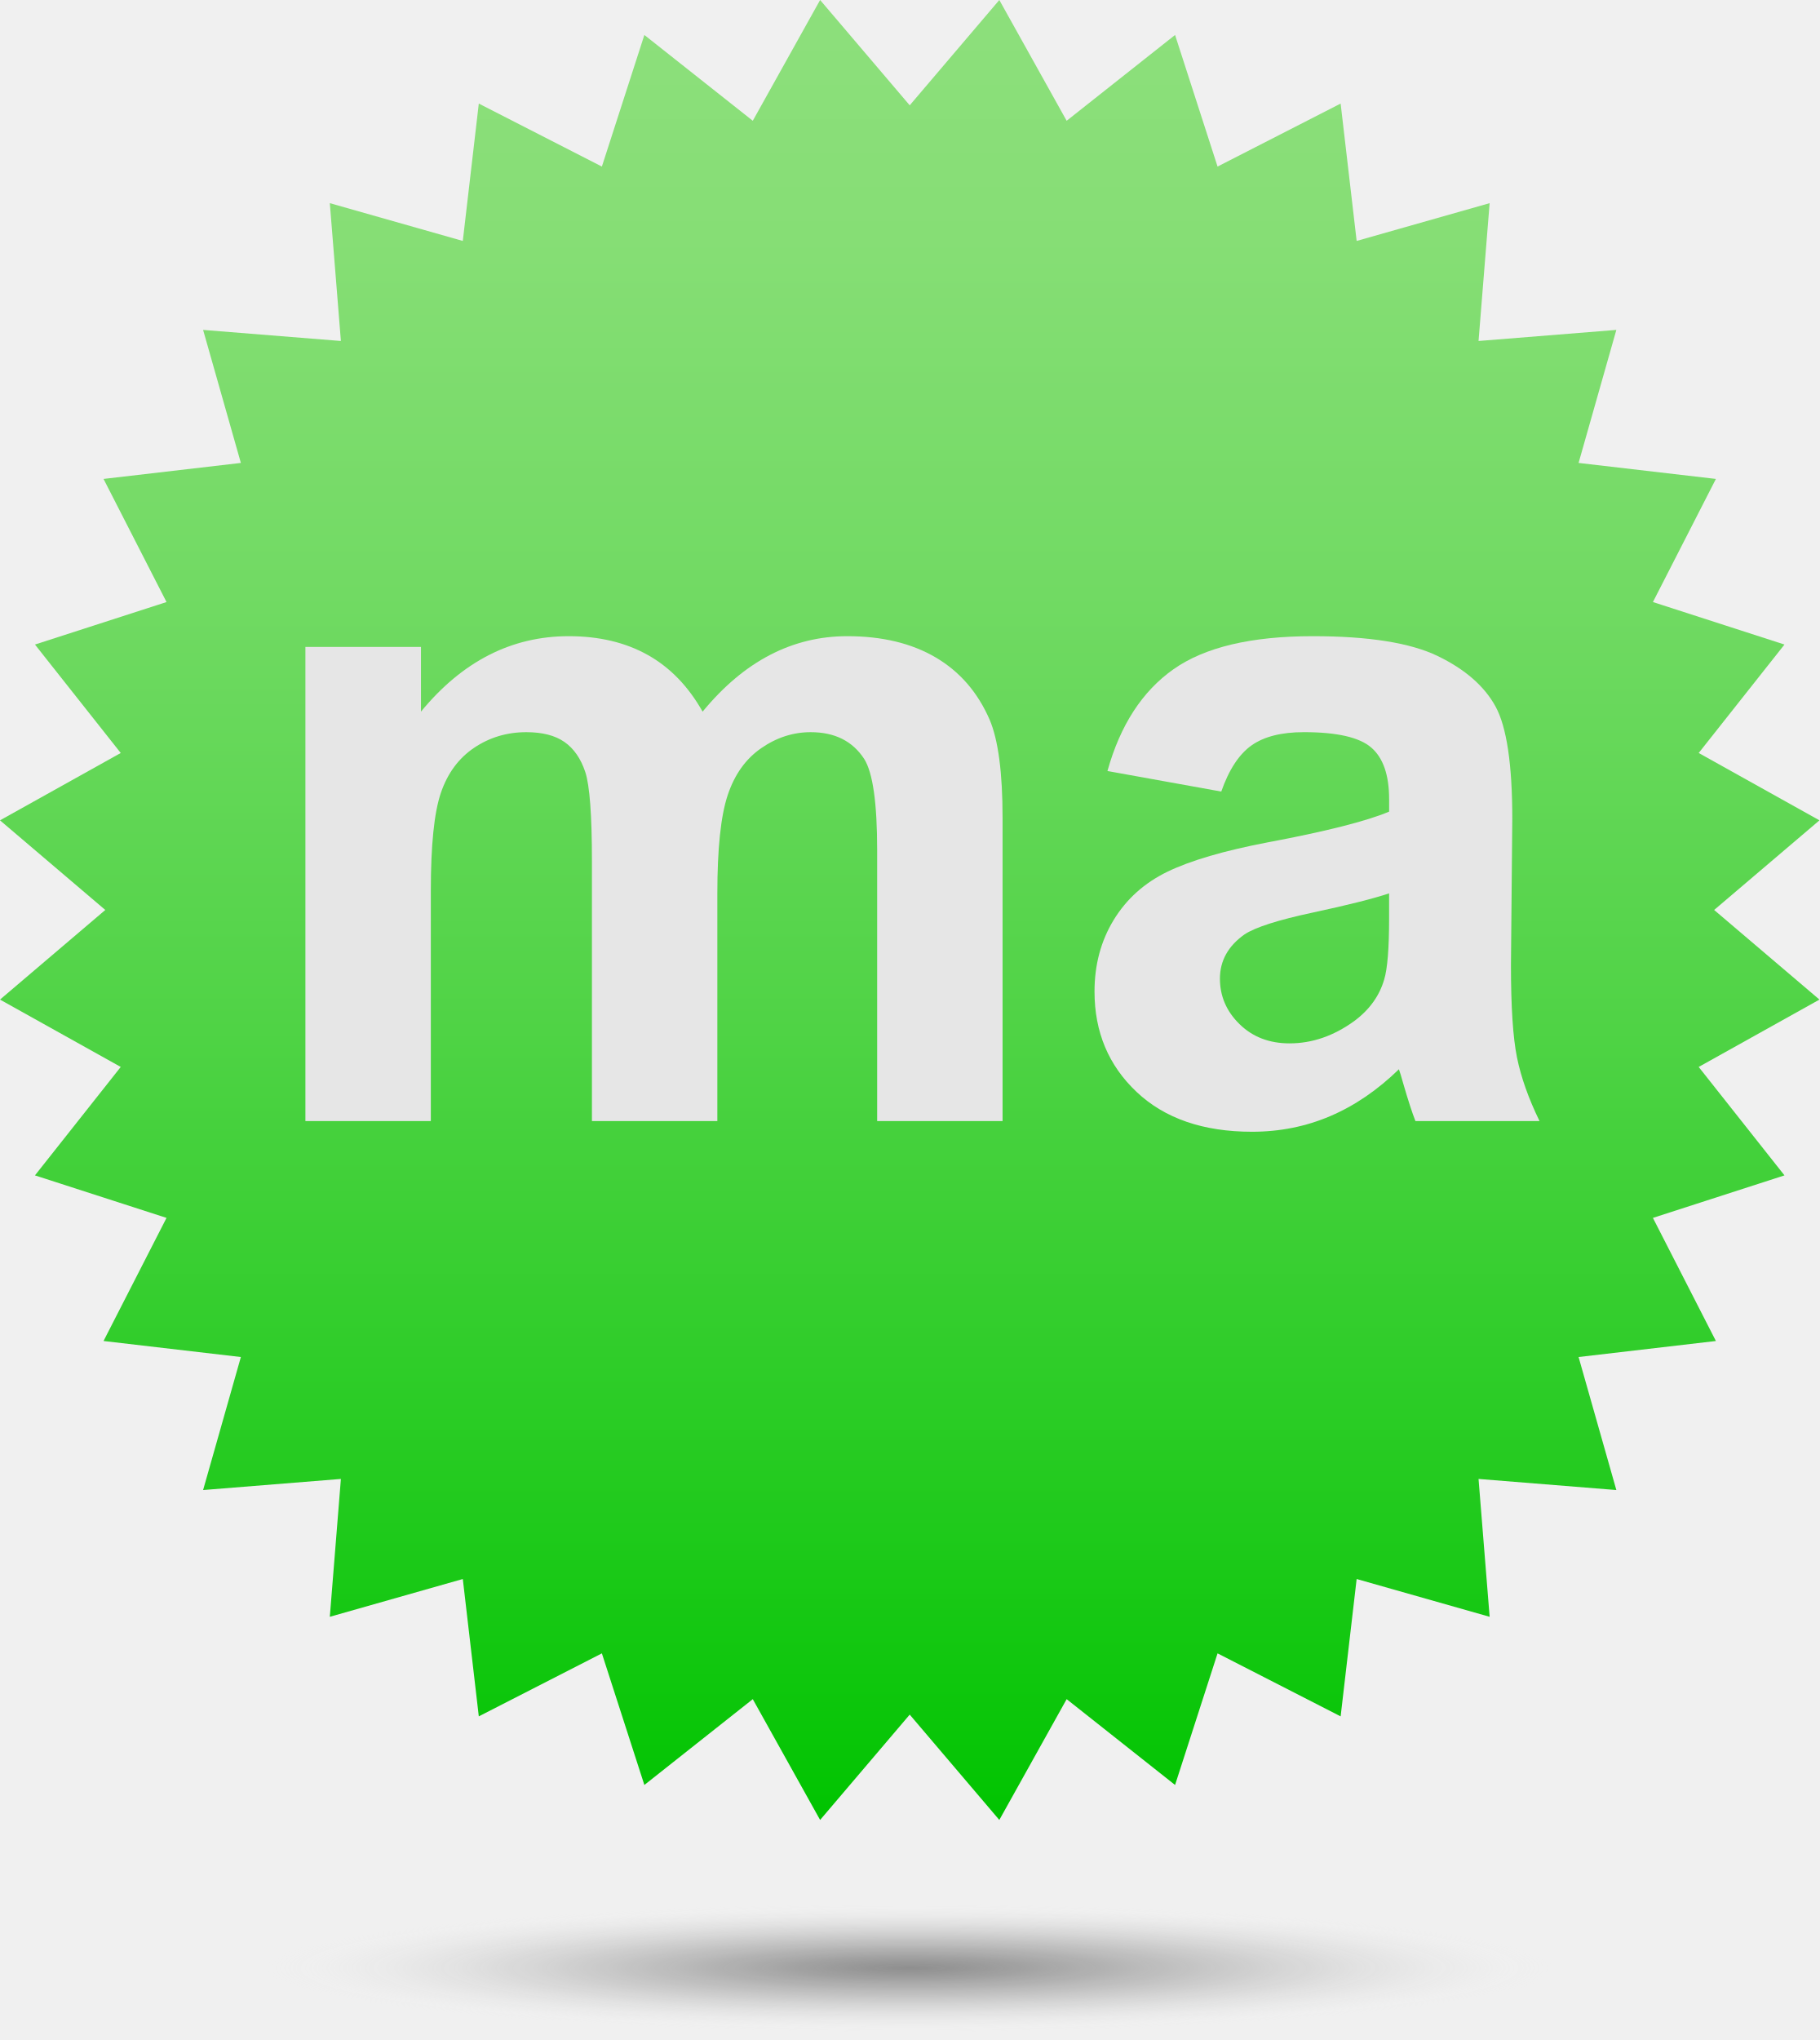
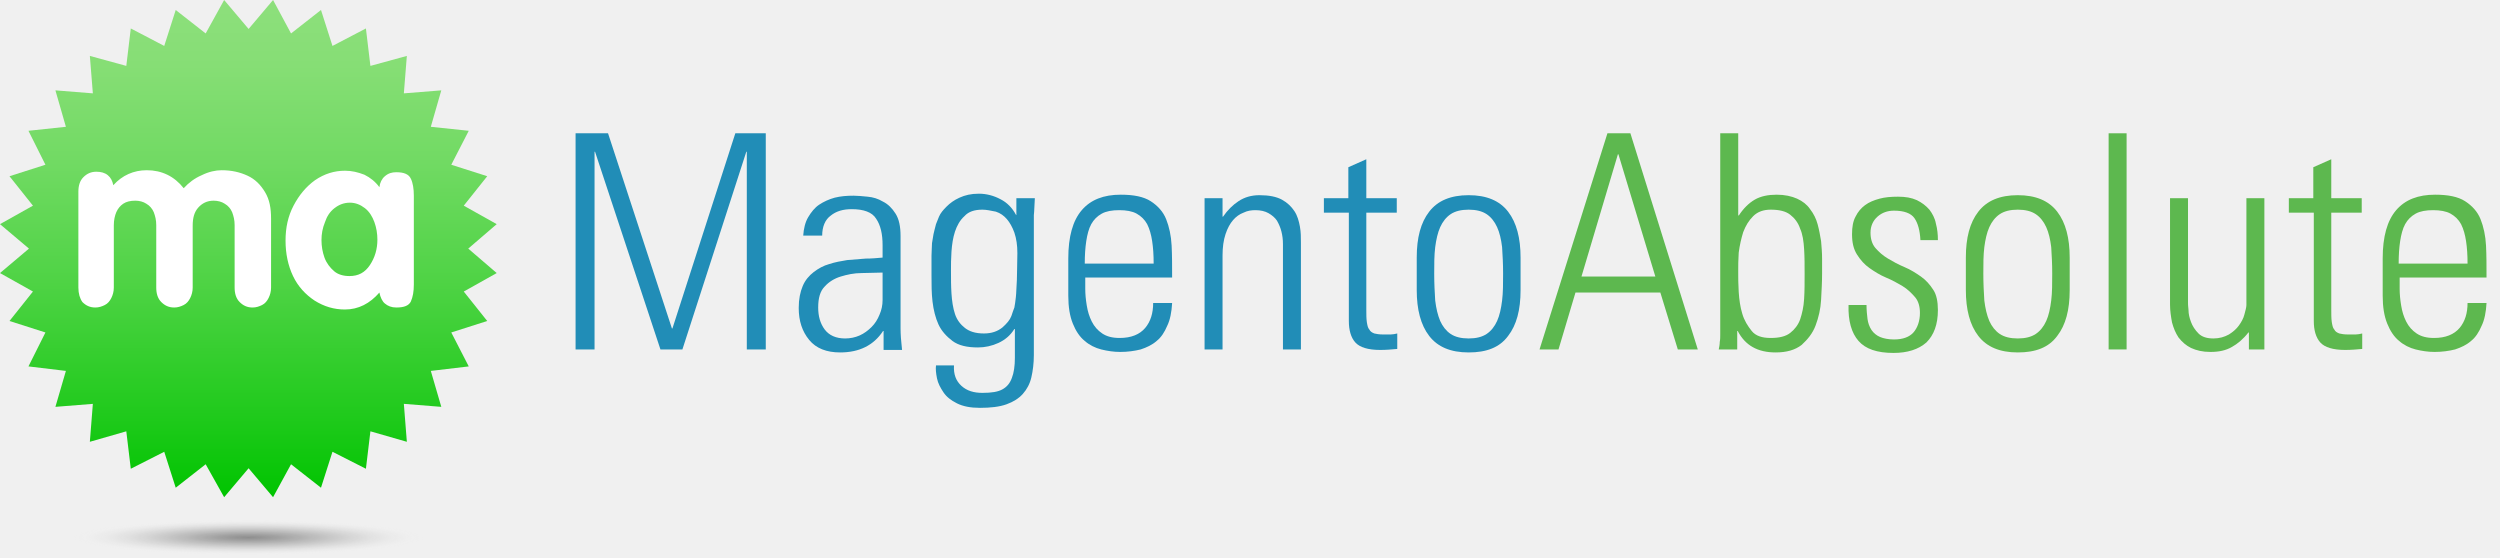
- <svg xmlns="http://www.w3.org/2000/svg" version="1.1" id="Слой_1" x="0px" y="0px" width="99.519px" height="111.552px" viewBox="0 0 99.519 111.552" enable-background="new 0 0 99.519 111.552" xml:space="preserve">
-   <linearGradient id="SVGID_1_" gradientUnits="userSpaceOnUse" x1="49.759" y1="0" x2="49.759" y2="99.519">
+ <svg xmlns="http://www.w3.org/2000/svg" version="1.1" x="0px" y="0px" viewBox="-67 -29.6 500.8 111.6" style="enable-background:new -67 -29.6 500.8 111.6;" xml:space="preserve">
+   <style type="text/css">
+ 	.st0{fill:url(#SVGID_1_);}
+ 	.st1{fill:url(#SVGID_2_);}
+ 	.st2{enable-background:new;}
+ 	.st3{fill:#FFFFFF;}
+ 	.st4{fill:#218DB7;}
+ 	.st5{fill:#5DB84F;}
+ </style>
+   <linearGradient id="SVGID_1_" gradientUnits="userSpaceOnUse" x1="-17.241" y1="81.448" x2="-17.241" y2="-18.071" gradientTransform="matrix(1 0 0 -1 0 51.896)">
    <stop offset="0" style="stop-color:#8DDF7C" />
    <stop offset="0.131" style="stop-color:#86DE75" />
    <stop offset="0.327" style="stop-color:#71DA63" />
    <stop offset="0.566" style="stop-color:#4FD345" />
    <stop offset="0.834" style="stop-color:#20CA1C" />
    <stop offset="1" style="stop-color:#00C400" />
  </linearGradient>
-   <polygon fill="url(#SVGID_1_)" points="49.759,5.759 54.66,0 58.343,6.604 64.273,1.912 66.597,9.108 73.329,5.663 74.205,13.175   81.479,11.109 80.872,18.646 88.41,18.04 86.344,25.314 93.855,26.189 90.41,32.921 97.606,35.245 92.914,41.175 99.519,44.858   93.759,49.759 99.519,54.66 92.914,58.343 97.606,64.273 90.41,66.597 93.855,73.329 86.344,74.205 88.41,81.479 80.872,80.872   81.479,88.41 74.205,86.344 73.329,93.855 66.597,90.41 64.273,97.606 58.343,92.914 54.66,99.519 49.759,93.759 44.858,99.519   41.175,92.914 35.245,97.606 32.921,90.41 26.189,93.855 25.314,86.344 18.04,88.41 18.646,80.872 11.109,81.479 13.175,74.205   5.663,73.329 9.108,66.597 1.912,64.273 6.604,58.343 0,54.66 5.759,49.759 0,44.858 6.604,41.175 1.912,35.245 9.108,32.921   5.663,26.189 13.175,25.314 11.109,18.04 18.646,18.646 18.04,11.109 25.314,13.175 26.189,5.663 32.921,9.108 35.245,1.912   41.175,6.604 44.858,0 " />
-   <radialGradient id="SVGID_2_" cx="49.759" cy="101.47" r="35.234" gradientTransform="matrix(1 0 0 0.1 0 97.4656)" gradientUnits="userSpaceOnUse">
+   <polygon class="st0" points="-17.2,-23.8 -12.3,-29.6 -8.7,-22.9 -2.7,-27.6 -0.4,-20.4 6.3,-23.9 7.2,-16.4 14.5,-18.4 13.9,-10.9  21.4,-11.5 19.3,-4.2 26.9,-3.4 23.4,3.4 30.6,5.7 25.9,11.6 32.5,15.3 26.8,20.2 32.5,25.1 25.9,28.8 30.6,34.7 23.4,37 26.9,43.8  19.3,44.7 21.4,51.9 13.9,51.3 14.5,58.9 7.2,56.8 6.3,64.3 -0.4,60.9 -2.7,68.1 -8.7,63.4 -12.3,70 -17.2,64.2 -22.1,70  -25.8,63.4 -31.8,68.1 -34.1,60.9 -40.8,64.3 -41.7,56.8 -49,58.9 -48.4,51.3 -55.9,51.9 -53.8,44.7 -61.3,43.8 -57.9,37  -65.1,34.7 -60.4,28.8 -67,25.1 -61.2,20.2 -67,15.3 -60.4,11.6 -65.1,5.7 -57.9,3.4 -61.3,-3.4 -53.8,-4.2 -55.9,-11.5  -48.4,-10.9 -49,-18.4 -41.7,-16.4 -40.8,-23.9 -34.1,-20.4 -31.8,-27.6 -25.8,-22.9 -22.1,-29.6 " />
+   <radialGradient id="SVGID_2_" cx="-17.241" cy="240.974" r="35.235" gradientTransform="matrix(1 0 0 -0.1 0 102.1584)" gradientUnits="userSpaceOnUse">
    <stop offset="0" style="stop-color:#4D4D4D;stop-opacity:0.6" />
    <stop offset="0.151" style="stop-color:#515151;stop-opacity:0.51" />
    <stop offset="0.307" style="stop-color:#5E5E5E;stop-opacity:0.416" />
    <stop offset="0.466" style="stop-color:#727272;stop-opacity:0.321" />
    <stop offset="0.626" style="stop-color:#8F8F8F;stop-opacity:0.224" />
    <stop offset="0.788" style="stop-color:#B5B5B5;stop-opacity:0.127" />
-     <stop offset="0.949" style="stop-color:#E2E2E2;stop-opacity:0.031" />
+     <stop offset="0.949" style="stop-color:#E2E2E2;stop-opacity:3.070000e-002" />
    <stop offset="1" style="stop-color:#F2F2F2;stop-opacity:0" />
  </radialGradient>
-   <ellipse fill="url(#SVGID_2_)" cx="49.759" cy="107.613" rx="49.759" ry="3.938" />
+   <ellipse class="st1" cx="-17.2" cy="78.1" rx="49.8" ry="3.9" />
+   <g class="st2">
+     <path class="st3" d="M-51.3,28V8.8c0-1.2,0.3-2.2,1-2.9c0.7-0.7,1.5-1.1,2.6-1.1c0.9,0,1.7,0.2,2.3,0.7c0.6,0.5,0.9,1.1,1.1,2   c1.8-2,4.1-3,6.7-3c3,0,5.5,1.2,7.4,3.6c1-1.1,2.2-2,3.6-2.6c1.4-0.7,2.8-1,4-1c2,0,3.7,0.4,5.2,1.1c1.5,0.7,2.6,1.8,3.5,3.3   s1.2,3.2,1.2,5.3V28c0,0.8-0.2,1.5-0.5,2.1c-0.3,0.6-0.7,1.1-1.3,1.4c-0.6,0.3-1.2,0.5-1.9,0.5c-1.1,0-1.9-0.4-2.6-1.1   c-0.7-0.7-1-1.7-1-2.9V15.5c0-1-0.2-1.8-0.5-2.6c-0.3-0.7-0.8-1.3-1.5-1.7c-0.6-0.4-1.4-0.6-2.2-0.6c-1.3,0-2.3,0.5-3.1,1.4   c-0.8,0.9-1.1,2.1-1.1,3.6V28c0,0.8-0.2,1.5-0.5,2.1c-0.3,0.6-0.7,1.1-1.3,1.4c-0.6,0.3-1.2,0.5-1.9,0.5c-1.1,0-1.9-0.4-2.6-1.1   c-0.7-0.7-1-1.7-1-2.9V15.5c0-1-0.2-1.8-0.5-2.6c-0.3-0.7-0.8-1.3-1.5-1.7c-0.6-0.4-1.4-0.6-2.2-0.6c-1,0-1.8,0.2-2.4,0.6   c-0.6,0.4-1.1,1-1.4,1.7c-0.3,0.7-0.5,1.6-0.5,2.6V28c0,0.8-0.2,1.5-0.5,2.1c-0.3,0.6-0.7,1.1-1.3,1.4c-0.6,0.3-1.2,0.5-1.9,0.5   c-1.1,0-1.9-0.4-2.6-1.1C-51,30.2-51.3,29.2-51.3,28z" />
+     <path class="st3" d="M15.9,9.6v17.8c0,1.4-0.2,2.5-0.6,3.4C14.9,31.6,14,32,12.4,32c-1,0-1.7-0.3-2.3-0.8C9.6,30.8,9.2,30,9,29   c-1.9,2.2-4.2,3.4-6.9,3.4c-2.2,0-4.2-0.6-6.1-1.8c-1.8-1.2-3.3-2.8-4.3-4.9c-1-2.1-1.5-4.5-1.5-7.1c0-2.6,0.5-4.9,1.6-7   c1.1-2.1,2.5-3.8,4.3-5.1C-2,5.2,0,4.6,2.1,4.6c1.4,0,2.6,0.3,3.9,0.8c1.2,0.6,2.2,1.4,3,2.5C9.1,7,9.5,6.2,10.1,5.7   c0.7-0.6,1.4-0.8,2.3-0.8c1.5,0,2.5,0.4,2.9,1.3C15.7,7,15.9,8.2,15.9,9.6z M-2.6,18.5c0,1.2,0.2,2.4,0.6,3.5   c0.4,1.1,1.1,2,1.9,2.7s1.9,1,3.1,1c1.8,0,3.1-0.7,4.1-2.2s1.5-3.2,1.5-5.1c0-1.2-0.2-2.4-0.6-3.5s-1-2.1-1.9-2.8s-1.9-1.1-3-1.1   c-1.2,0-2.2,0.4-3.1,1.1c-0.9,0.7-1.5,1.6-1.9,2.8C-2.4,16.1-2.6,17.3-2.6,18.5z" />
+   </g>
  <g>
-     <path fill="#E6E6E6" d="M16.703,35.374h6.323v3.54c2.262-2.75,4.956-4.126,8.081-4.126c1.66,0,3.101,0.342,4.321,1.025   s2.222,1.717,3.003,3.101c1.139-1.383,2.368-2.417,3.687-3.101s2.726-1.025,4.224-1.025c1.904,0,3.516,0.387,4.834,1.16   c1.318,0.773,2.303,1.909,2.954,3.406c0.472,1.107,0.708,2.897,0.708,5.371v16.577h-6.86V46.482c0-2.571-0.236-4.231-0.708-4.98   c-0.635-0.977-1.611-1.465-2.93-1.465c-0.96,0-1.864,0.293-2.71,0.879c-0.847,0.586-1.457,1.445-1.831,2.576   c-0.375,1.131-0.562,2.917-0.562,5.359v12.451h-6.86V47.093c0-2.522-0.122-4.15-0.366-4.883s-0.623-1.277-1.135-1.636   c-0.513-0.358-1.208-0.537-2.087-0.537c-1.058,0-2.01,0.285-2.856,0.854c-0.847,0.57-1.453,1.392-1.819,2.466   s-0.549,2.856-0.549,5.347v12.598h-6.86V35.374z" />
-     <path fill="#E6E6E6" d="M66.8,43.284l-6.226-1.123c0.7-2.506,1.904-4.362,3.613-5.566c1.709-1.204,4.248-1.807,7.617-1.807   c3.06,0,5.338,0.362,6.836,1.086c1.497,0.725,2.551,1.644,3.162,2.759c0.61,1.115,0.916,3.162,0.916,6.14l-0.073,8.008   c0,2.279,0.11,3.959,0.33,5.042c0.22,1.083,0.63,2.242,1.233,3.479H77.42c-0.179-0.456-0.399-1.131-0.659-2.026   c-0.114-0.407-0.195-0.675-0.244-0.806c-1.172,1.14-2.425,1.994-3.76,2.563c-1.335,0.569-2.759,0.854-4.272,0.854   c-2.669,0-4.773-0.724-6.311-2.173c-1.538-1.448-2.307-3.279-2.307-5.493c0-1.465,0.35-2.771,1.05-3.918   c0.7-1.147,1.68-2.026,2.942-2.637c1.261-0.61,3.08-1.143,5.457-1.599c3.206-0.602,5.428-1.164,6.665-1.685v-0.684   c0-1.318-0.326-2.258-0.977-2.82c-0.651-0.562-1.88-0.842-3.687-0.842c-1.221,0-2.173,0.24-2.856,0.72   C67.777,41.238,67.223,42.08,66.8,43.284z M75.98,48.851c-0.879,0.293-2.271,0.643-4.175,1.05   c-1.904,0.407-3.149,0.806-3.735,1.196c-0.896,0.635-1.343,1.44-1.343,2.417c0,0.96,0.358,1.791,1.074,2.49   c0.716,0.7,1.627,1.05,2.734,1.05c1.237,0,2.417-0.407,3.54-1.221c0.83-0.618,1.375-1.375,1.636-2.271   c0.179-0.586,0.269-1.701,0.269-3.345V48.851z" />
+     <path class="st4" d="M48.3,40.4V-2.9h6.5l12.8,39.1h0.1L80.3-2.9h6.1v43.3h-3.8V0.8h-0.1L69.7,40.4h-4.4L52.2,0.8h-0.1v39.6H48.3z" />
+     <path class="st4" d="M110,36.7h-0.1c-1.9,2.9-4.8,4.3-8.6,4.3c-2.7,0-4.8-0.8-6.2-2.5c-1.4-1.7-2.1-3.8-2.1-6.4   c0-1.8,0.3-3.2,0.8-4.4c0.5-1.2,1.3-2.1,2.2-2.8c0.9-0.7,2-1.3,3.1-1.6c1.2-0.4,2.4-0.6,3.6-0.8c1.2-0.1,2.5-0.2,3.7-0.3   c1.2,0,2.3-0.1,3.4-0.2v-2.5c0-2.2-0.4-4-1.3-5.3c-0.8-1.3-2.5-1.9-4.9-1.9c-1.7,0-3.1,0.4-4.2,1.3c-1.1,0.8-1.7,2.2-1.7,4h-3.8   c0.1-1.4,0.4-2.7,1-3.7c0.6-1,1.3-1.9,2.2-2.5c0.9-0.6,2-1.1,3.1-1.4c1.2-0.3,2.4-0.4,3.8-0.4c0.8,0,1.7,0.1,2.8,0.2   c1.1,0.1,2.1,0.4,3.1,1c1,0.5,1.8,1.3,2.5,2.4c0.7,1.1,1,2.6,1,4.5v15.2c0,1.1,0,2.2,0,3.3c0,1.1,0.1,2.6,0.3,4.3H110V36.7z    M109.8,25c-1.3,0-2.7,0.1-4.2,0.1c-1.5,0-2.9,0.3-4.2,0.7c-1.3,0.4-2.4,1.1-3.2,2c-0.9,0.9-1.3,2.3-1.3,4.2c0,1.7,0.4,3.2,1.3,4.4   c0.9,1.2,2.3,1.8,4.1,1.8c1,0,2-0.2,2.9-0.6c0.9-0.4,1.7-1,2.4-1.7c0.7-0.7,1.2-1.5,1.6-2.5c0.4-0.9,0.6-1.9,0.6-2.9V25z" />
+     <path class="st4" d="M136.8,10.1h3.5c-0.1,1.4-0.1,2.6-0.2,3.4c0,0.9,0,1.7,0,2.5v25.5c0,1.7-0.2,3.2-0.5,4.5s-0.9,2.4-1.7,3.3   c-0.8,0.9-1.9,1.6-3.3,2.1c-1.4,0.5-3.2,0.7-5.3,0.7c-1.9,0-3.4-0.3-4.6-0.9c-1.2-0.6-2.1-1.3-2.7-2.2c-0.6-0.9-1.1-1.8-1.3-2.8   c-0.2-1-0.3-1.9-0.2-2.6h3.6c-0.1,1.8,0.4,3.1,1.5,4.1c1.1,1,2.5,1.4,4.2,1.4c1.8,0,3.1-0.2,4-0.7c0.9-0.5,1.5-1.2,1.9-2.3   c0.4-1,0.6-2.4,0.6-4c0-1.6,0-3.6,0-5.8h-0.1c-0.8,1.3-1.9,2.2-3.2,2.8c-1.3,0.6-2.7,0.9-4.1,0.9c-2.2,0-3.9-0.4-5.1-1.3   c-1.2-0.9-2.2-2-2.8-3.3c-0.6-1.3-1-2.9-1.2-4.6c-0.2-1.7-0.2-3.4-0.2-5.1c0-1.8,0-3.1,0-4.1c0-1,0.1-1.8,0.1-2.5   c0.1-0.7,0.2-1.3,0.3-1.8c0.1-0.5,0.3-1.2,0.5-2c0.1-0.3,0.3-0.8,0.6-1.5c0.3-0.7,0.8-1.3,1.5-2c0.7-0.7,1.5-1.3,2.6-1.8   c1.1-0.5,2.3-0.8,3.9-0.8c1.5,0,3,0.4,4.3,1.1c1.4,0.7,2.4,1.8,3.1,3.1l0.1,0.1V10.1z M129.8,12.4c-1.6,0-2.8,0.4-3.6,1.3   c-0.9,0.8-1.5,1.9-1.9,3.1c-0.4,1.2-0.6,2.6-0.7,4c-0.1,1.4-0.1,2.7-0.1,3.8c0,1.6,0,3.1,0.1,4.6c0.1,1.5,0.3,2.9,0.7,4.1   s1.1,2.1,2,2.8c0.9,0.7,2.1,1.1,3.8,1.1c1.5,0,2.7-0.4,3.7-1.2c0.9-0.8,1.5-1.5,1.8-2.3c0.2-0.6,0.4-1.2,0.6-1.7   c0.1-0.5,0.2-1.2,0.3-2.1c0.1-0.9,0.1-2,0.2-3.4c0-1.4,0.1-3.2,0.1-5.4c0-1.6-0.2-2.9-0.6-4.1c-0.4-1.1-0.9-2-1.5-2.7   c-0.6-0.7-1.3-1.2-2.2-1.5C131.5,12.6,130.6,12.4,129.8,12.4z" />
+     <path class="st4" d="M150.4,26v2.3c0,1,0.1,2.1,0.3,3.3s0.5,2.2,1,3.2s1.2,1.8,2.1,2.4s2,0.9,3.5,0.9c2.3,0,4-0.7,5.1-2   c1.1-1.3,1.6-3,1.6-5h3.8c-0.1,1.8-0.4,3.4-1,4.6c-0.5,1.2-1.2,2.3-2.1,3c-0.9,0.8-2,1.3-3.2,1.7c-1.2,0.3-2.6,0.5-4.1,0.5   c-1.3,0-2.6-0.2-3.8-0.5c-1.2-0.3-2.4-0.9-3.3-1.7c-1-0.8-1.8-2-2.4-3.5c-0.6-1.5-0.9-3.3-0.9-5.6v-7.4c0-4.4,0.9-7.6,2.7-9.7   c1.8-2.1,4.4-3.1,7.8-3.1c2.6,0,4.6,0.4,6,1.3c1.4,0.9,2.5,2.1,3.1,3.6s1,3.3,1.1,5.3c0.1,2,0.1,4.1,0.1,6.4H150.4z M164.1,23.2   c0-1.7-0.1-3.2-0.3-4.5c-0.2-1.3-0.5-2.4-1-3.4c-0.5-0.9-1.2-1.6-2.1-2.1s-2.1-0.7-3.5-0.7c-1.4,0-2.6,0.2-3.5,0.7   c-0.9,0.5-1.6,1.2-2.1,2.1c-0.5,0.9-0.8,2.1-1,3.4c-0.2,1.3-0.3,2.8-0.3,4.5H164.1z" />
+     <path class="st4" d="M177.9,40.4h-3.6V10.1h3.6v3.7h0.1c0.9-1.3,1.9-2.3,3.1-3.1c1.2-0.8,2.6-1.2,4.2-1.2c1.9,0,3.4,0.3,4.5,0.9   c1.1,0.6,1.9,1.4,2.5,2.3c0.6,0.9,0.9,2,1.1,3.1c0.2,1.1,0.2,2.2,0.2,3.2v21.4H190V19.3c0-0.9-0.1-1.7-0.3-2.5   c-0.2-0.8-0.5-1.5-0.9-2.2c-0.4-0.6-1-1.1-1.7-1.5c-0.7-0.4-1.6-0.6-2.6-0.6c-0.8,0-1.6,0.1-2.4,0.5c-0.8,0.3-1.5,0.8-2.1,1.5   c-0.6,0.7-1.1,1.6-1.5,2.8c-0.4,1.2-0.6,2.6-0.6,4.3V40.4z" />
+     <path class="st4" d="M198.2,13v-2.9h4.9V3.9l3.6-1.6v7.8h6.1V13h-6.1v19.4c0,1,0,1.8,0.1,2.5c0.1,0.6,0.2,1.2,0.5,1.5   c0.2,0.4,0.5,0.6,1,0.8c0.4,0.1,1,0.2,1.7,0.2c0.6,0,1.1,0,1.6,0c0.4,0,0.9-0.1,1.3-0.2v3.1c-1.1,0.1-2.2,0.2-3.4,0.2   c-2.4,0-4.1-0.5-5-1.5s-1.3-2.5-1.3-4.3V13H198.2z" />
+     <path class="st4" d="M227.2,41c-3.6,0-6.2-1.1-7.9-3.3c-1.7-2.2-2.5-5.3-2.5-9.2V22c0-4,0.8-7,2.5-9.2c1.7-2.2,4.3-3.3,7.9-3.3   c3.6,0,6.2,1.1,7.9,3.3c1.7,2.2,2.5,5.3,2.5,9.2v6.5c0,4-0.8,7-2.5,9.2C233.4,40,230.8,41,227.2,41z M227.2,12.4   c-1.5,0-2.7,0.3-3.6,0.9s-1.6,1.5-2.1,2.6c-0.5,1.1-0.8,2.5-1,4c-0.2,1.6-0.2,3.4-0.2,5.3c0,2,0.1,3.8,0.2,5.4   c0.2,1.6,0.5,2.9,1,4.1c0.5,1.1,1.2,2,2.1,2.6s2.1,0.9,3.6,0.9c1.5,0,2.7-0.3,3.6-0.9c0.9-0.6,1.6-1.5,2.1-2.6   c0.5-1.1,0.8-2.5,1-4.1c0.2-1.6,0.2-3.4,0.2-5.4c0-2-0.1-3.7-0.2-5.3c-0.2-1.6-0.5-2.9-1-4c-0.5-1.1-1.2-2-2.1-2.6   C229.9,12.7,228.7,12.4,227.2,12.4z" />
+     <path class="st5" d="M259.6-2.9l13.5,43.3h-4L265.6,29h-17l-3.4,11.4h-3.8L255-2.9H259.6z M264.6,25.8l-7.4-24.5h-0.1l-7.3,24.5   H264.6z" />
+     <path class="st5" d="M277.3,40.4c0.1-0.5,0.2-1,0.2-1.5c0.1-0.5,0.1-1,0.1-1.5V-2.9h3.6v16.4l0.1,0.1c0.9-1.4,2-2.5,3.2-3.2   c1.2-0.7,2.7-1,4.4-1c1.6,0,3,0.3,4.1,0.8c1.1,0.5,2,1.2,2.6,2.1c0.7,0.9,1.2,1.9,1.5,3c0.3,1.1,0.5,2.2,0.7,3.4   c0.1,1.2,0.2,2.3,0.2,3.5c0,1.1,0,2.1,0,3c0,1.7-0.1,3.4-0.2,5.3c-0.1,1.8-0.5,3.5-1.1,5.1s-1.6,2.8-2.8,3.9c-1.3,1-3,1.5-5.2,1.5   c-3.6,0-6.1-1.4-7.6-4.3h-0.1v3.7H277.3z M281.2,24.8c0,1.2,0,2.6,0.1,4.1c0.1,1.5,0.3,3,0.7,4.3c0.4,1.4,1.1,2.5,1.9,3.5   s2.1,1.4,3.8,1.4c1.7,0,3-0.3,3.9-1c0.9-0.7,1.6-1.6,2-2.7c0.4-1.2,0.7-2.5,0.8-4.1s0.1-3.2,0.1-5c0-1.8,0-3.4-0.1-5   c-0.1-1.6-0.3-3-0.8-4.1c-0.4-1.2-1.1-2.1-2-2.8c-0.9-0.7-2.2-1-3.9-1c-1.4,0-2.6,0.4-3.5,1.3c-0.9,0.9-1.5,1.9-2,3.2   c-0.4,1.3-0.7,2.6-0.9,4.1C281.2,22.4,281.2,23.7,281.2,24.8z" />
+     <path class="st5" d="M321.2,32.5c0,2.9-0.8,5-2.3,6.5c-1.6,1.4-3.8,2.1-6.6,2.1c-3.3,0-5.6-0.8-7-2.4s-2.1-4-2-7.2h3.6   c0,1,0.1,2,0.2,2.8s0.4,1.6,0.8,2.2c0.4,0.6,1,1.1,1.7,1.4s1.7,0.5,2.8,0.5c1.8,0,3.1-0.5,3.9-1.4s1.3-2.3,1.3-3.9   c0-1.3-0.3-2.4-1-3.2s-1.5-1.6-2.5-2.2c-1-0.6-2.1-1.2-3.3-1.7c-1.2-0.5-2.3-1.2-3.3-1.9c-1-0.7-1.8-1.6-2.5-2.7   c-0.7-1.1-1-2.4-1-4.1c0-1.4,0.2-2.6,0.7-3.5c0.5-1,1.1-1.7,1.9-2.3c0.8-0.6,1.8-1,2.9-1.3c1.1-0.3,2.3-0.4,3.7-0.4   c1.5,0,2.7,0.2,3.8,0.7c1,0.5,1.8,1.1,2.5,1.9c0.6,0.8,1.1,1.7,1.3,2.8c0.3,1.1,0.4,2.2,0.4,3.3h-3.5c-0.1-1.9-0.5-3.4-1.2-4.4   c-0.7-1-2.1-1.5-4.1-1.5c-1.3,0-2.4,0.4-3.3,1.2c-0.9,0.8-1.4,1.9-1.4,3.2c0,1.2,0.3,2.3,1,3.1c0.7,0.8,1.5,1.5,2.5,2.1   s2.1,1.2,3.3,1.7c1.2,0.5,2.3,1.2,3.3,1.9c1,0.7,1.8,1.6,2.5,2.7C320.9,29.4,321.2,30.8,321.2,32.5z" />
+     <path class="st5" d="M337.2,41c-3.6,0-6.2-1.1-7.9-3.3c-1.7-2.2-2.5-5.3-2.5-9.2V22c0-4,0.8-7,2.5-9.2c1.7-2.2,4.3-3.3,7.9-3.3   c3.6,0,6.2,1.1,7.9,3.3c1.7,2.2,2.5,5.3,2.5,9.2v6.5c0,4-0.8,7-2.5,9.2C343.4,40,340.8,41,337.2,41z M337.2,12.4   c-1.5,0-2.7,0.3-3.6,0.9s-1.6,1.5-2.1,2.6c-0.5,1.1-0.8,2.5-1,4c-0.2,1.6-0.2,3.4-0.2,5.3c0,2,0.1,3.8,0.2,5.4   c0.2,1.6,0.5,2.9,1,4.1c0.5,1.1,1.2,2,2.1,2.6s2.1,0.9,3.6,0.9c1.5,0,2.7-0.3,3.6-0.9c0.9-0.6,1.6-1.5,2.1-2.6   c0.5-1.1,0.8-2.5,1-4.1c0.2-1.6,0.2-3.4,0.2-5.4c0-2-0.1-3.7-0.2-5.3c-0.2-1.6-0.5-2.9-1-4c-0.5-1.1-1.2-2-2.1-2.6   C339.9,12.7,338.7,12.4,337.2,12.4z" />
+     <path class="st5" d="M355.4,40.4V-2.9h3.6v43.3H355.4z" />
+     <path class="st5" d="M386.6,10.1v30.3h-3.1v-3.4h-0.1c-1,1.3-2.2,2.3-3.3,2.9c-1.2,0.7-2.6,1-4.3,1c-1.6,0-2.8-0.3-3.9-0.8   c-1-0.5-1.8-1.2-2.5-2.1c-0.6-0.9-1-1.9-1.3-3c-0.2-1.1-0.4-2.3-0.4-3.6V10.1h3.6V31c0,0.2,0,0.7,0.1,1.5c0,0.8,0.2,1.6,0.5,2.4   c0.3,0.8,0.8,1.6,1.5,2.3c0.7,0.7,1.7,1,3,1c1.2,0,2.2-0.3,3.1-0.8c0.8-0.5,1.5-1.1,2-1.8c0.5-0.7,0.9-1.4,1.1-2.2   c0.2-0.8,0.4-1.4,0.4-1.9V10.1H386.6z" />
+     <path class="st5" d="M391.5,13v-2.9h4.9V3.9l3.6-1.6v7.8h6.1V13h-6.1v19.4c0,1,0,1.8,0.1,2.5c0.1,0.6,0.2,1.2,0.5,1.5   c0.2,0.4,0.5,0.6,1,0.8c0.4,0.1,1,0.2,1.7,0.2c0.6,0,1.1,0,1.6,0c0.4,0,0.9-0.1,1.3-0.2v3.1c-1.1,0.1-2.2,0.2-3.4,0.2   c-2.4,0-4.1-0.5-5-1.5s-1.3-2.5-1.3-4.3V13H391.5z" />
+     <path class="st5" d="M413.7,26v2.3c0,1,0.1,2.1,0.3,3.3s0.5,2.2,1,3.2s1.2,1.8,2.1,2.4s2,0.9,3.5,0.9c2.3,0,4-0.7,5.1-2   c1.1-1.3,1.6-3,1.6-5h3.8c-0.1,1.8-0.4,3.4-1,4.6c-0.5,1.2-1.2,2.3-2.1,3c-0.9,0.8-2,1.3-3.2,1.7c-1.2,0.3-2.6,0.5-4.1,0.5   c-1.3,0-2.6-0.2-3.8-0.5c-1.2-0.3-2.4-0.9-3.3-1.7c-1-0.8-1.8-2-2.4-3.5c-0.6-1.5-0.9-3.3-0.9-5.6v-7.4c0-4.4,0.9-7.6,2.7-9.7   c1.8-2.1,4.4-3.1,7.8-3.1c2.6,0,4.6,0.4,6,1.3c1.4,0.9,2.5,2.1,3.1,3.6s1,3.3,1.1,5.3c0.1,2,0.1,4.1,0.1,6.4H413.7z M427.3,23.2   c0-1.7-0.1-3.2-0.3-4.5c-0.2-1.3-0.5-2.4-1-3.4c-0.5-0.9-1.2-1.6-2.1-2.1s-2.1-0.7-3.5-0.7c-1.4,0-2.6,0.2-3.5,0.7   c-0.9,0.5-1.6,1.2-2.1,2.1c-0.5,0.9-0.8,2.1-1,3.4c-0.2,1.3-0.3,2.8-0.3,4.5H427.3z" />
  </g>
-   <text transform="matrix(1 0 0 1 13.6265 61.3018)" display="none" fill="#FFFFFF" font-family="'Arial-BoldMT'" font-size="50">ma</text>
</svg>
